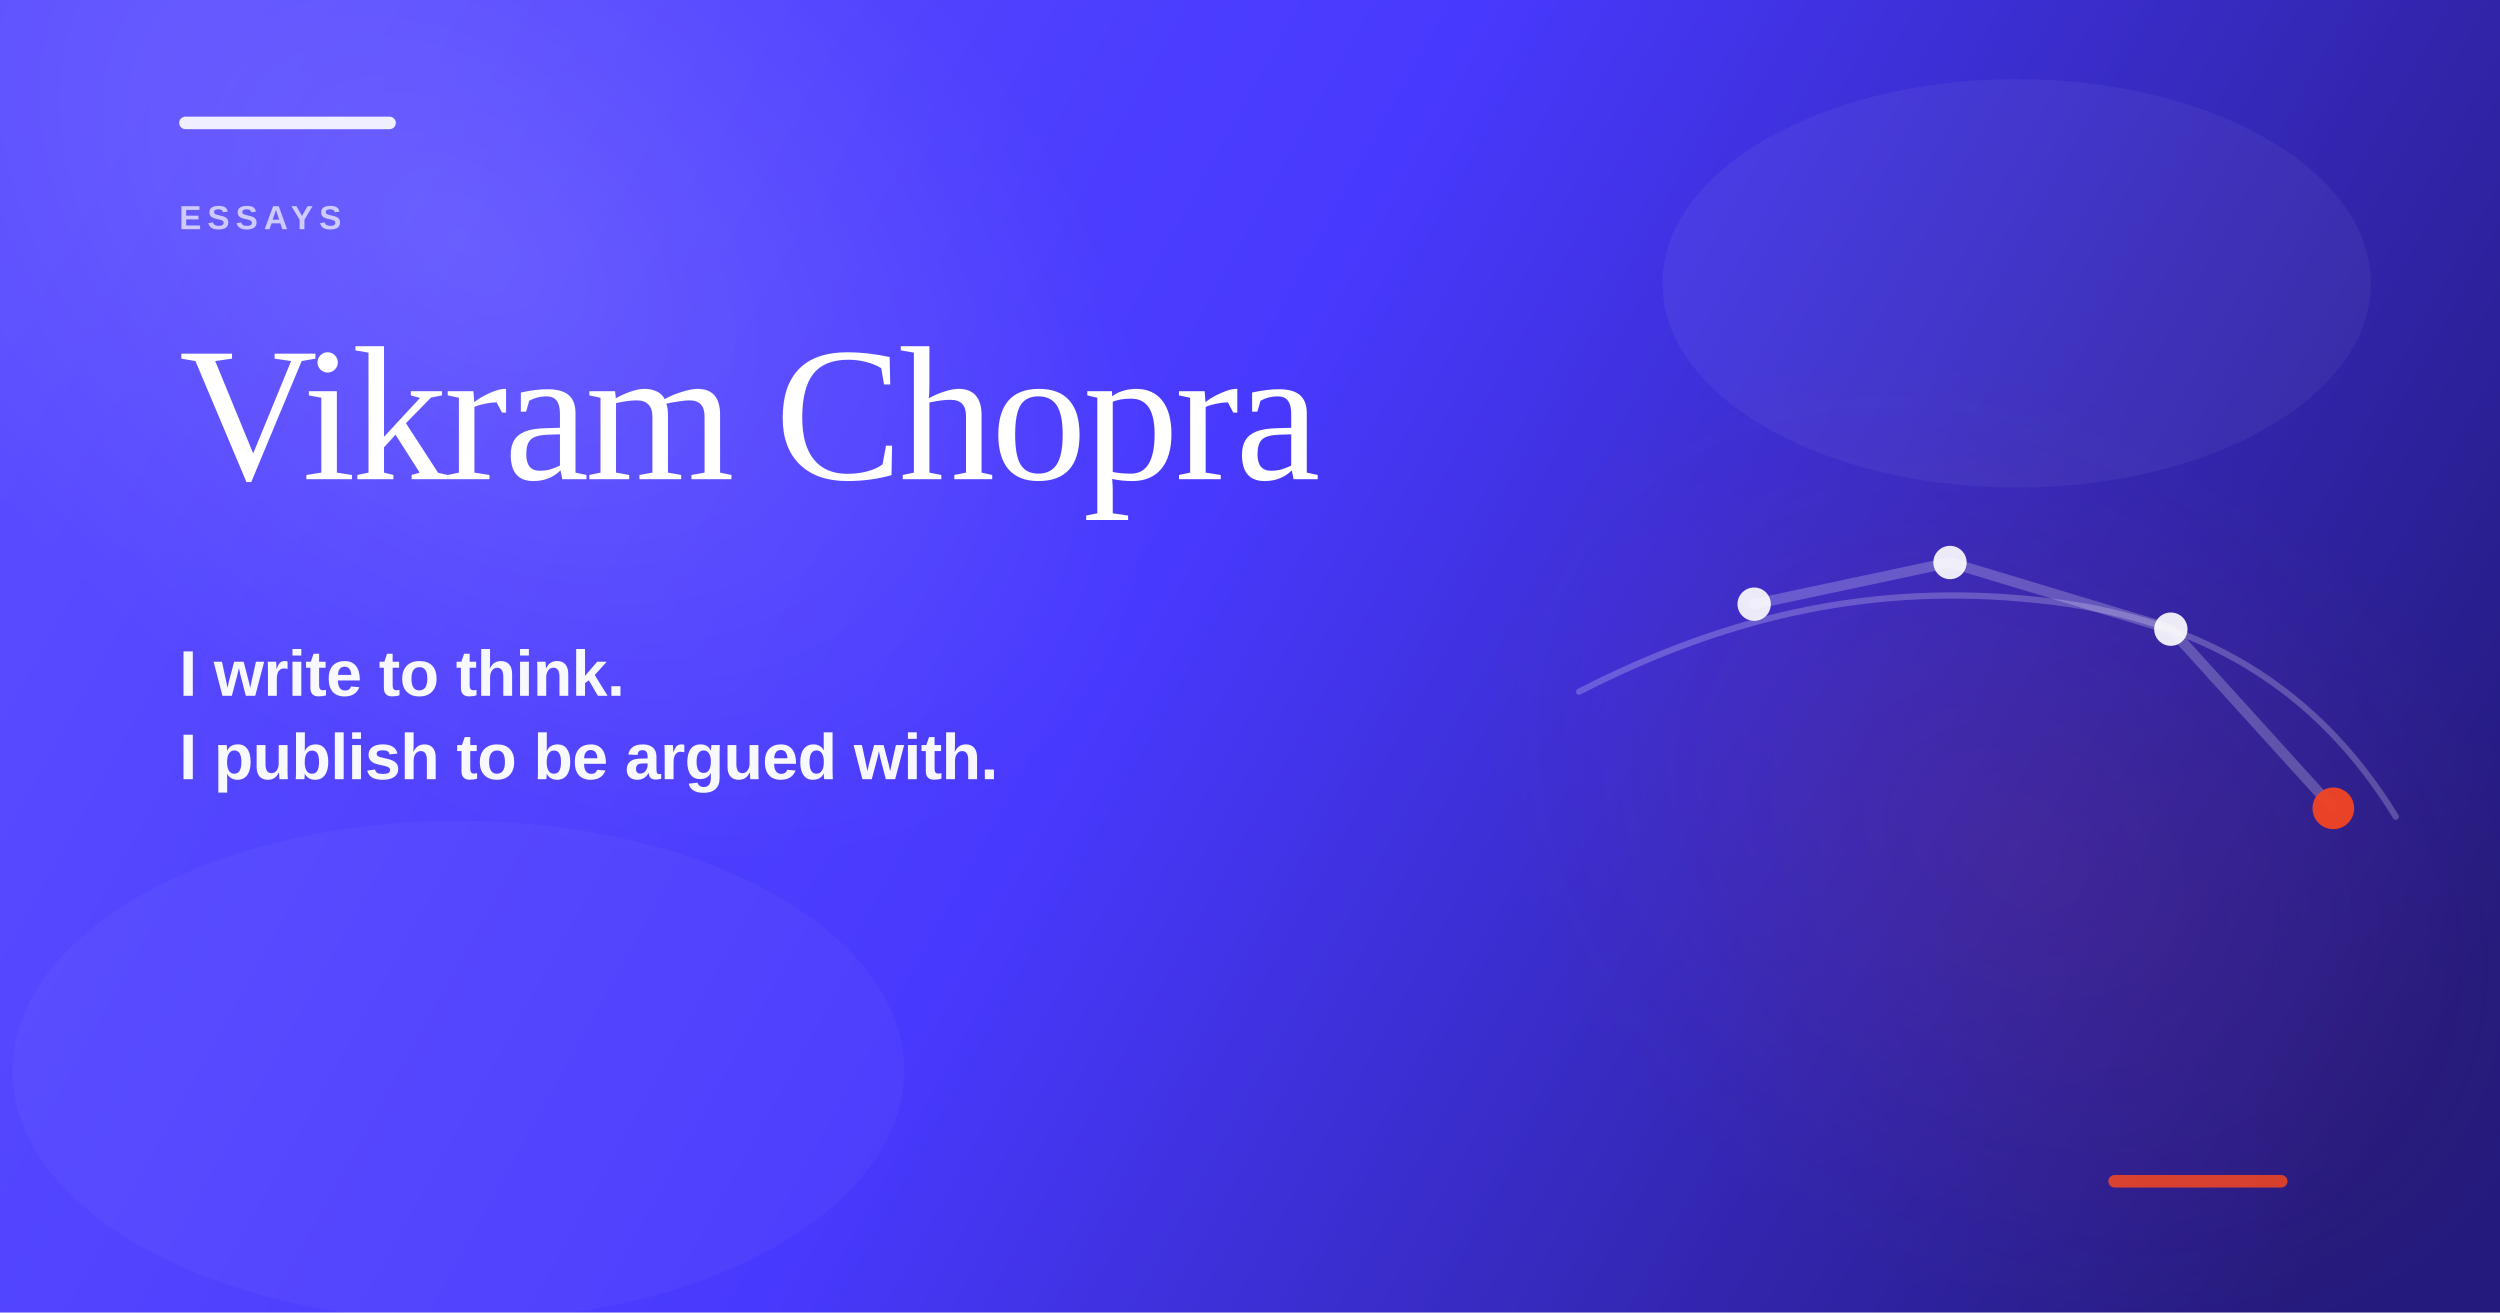
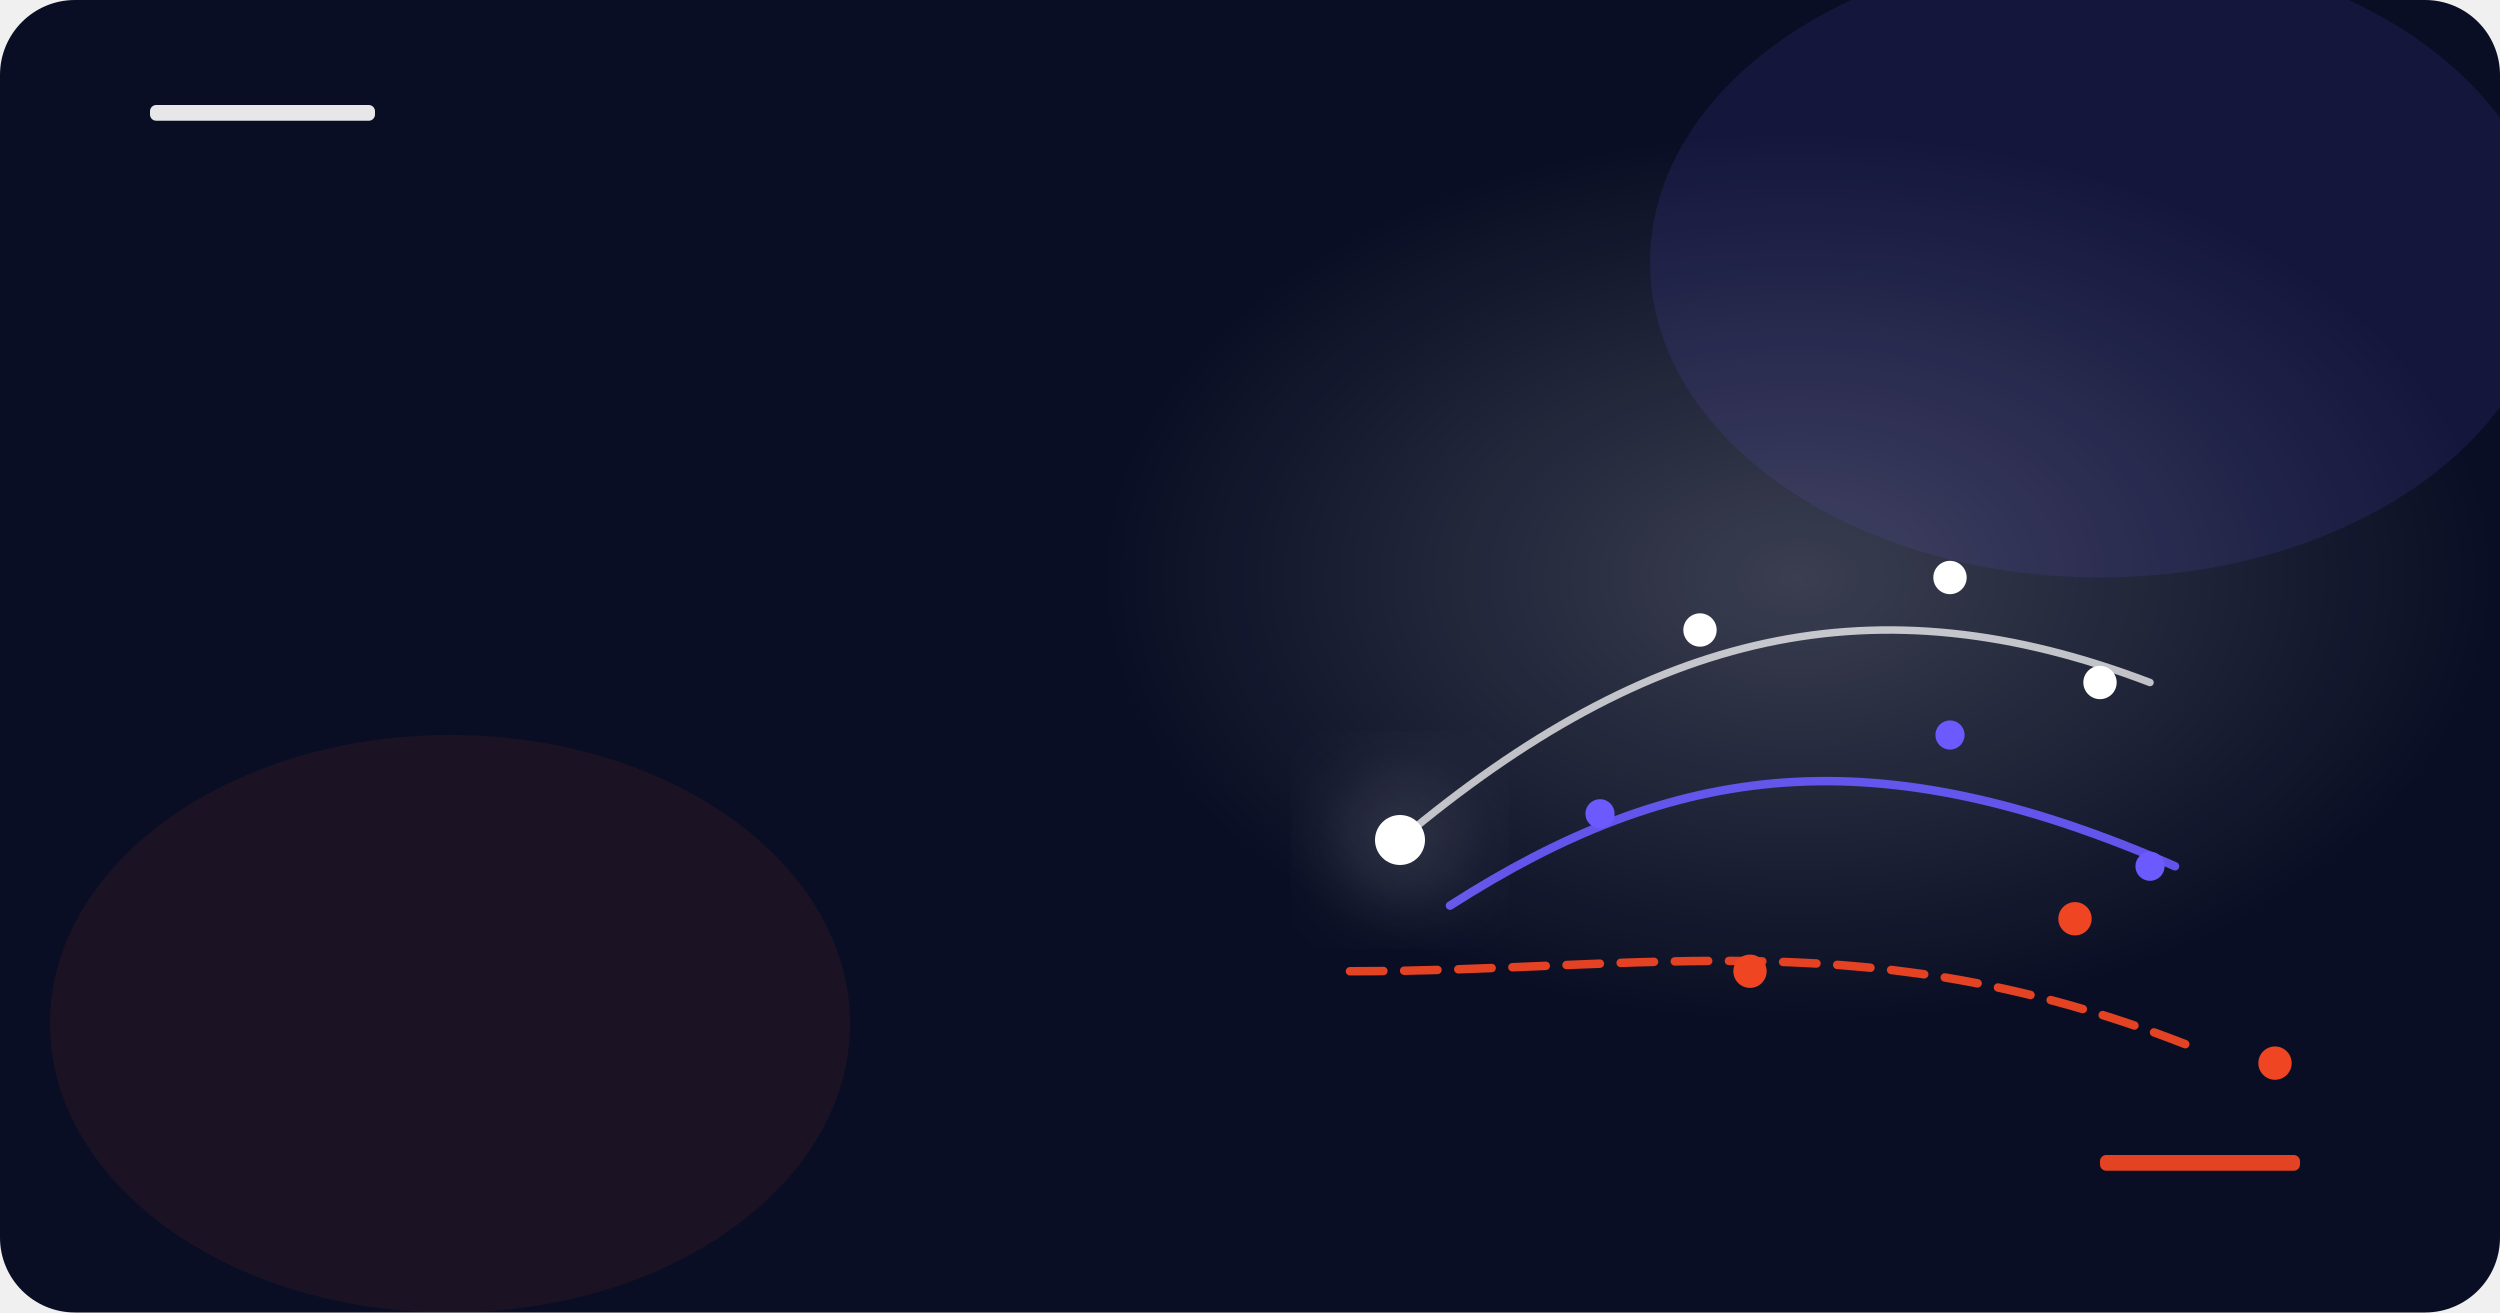
<svg xmlns="http://www.w3.org/2000/svg" width="1200" height="630" viewBox="0 0 1200 630" fill="none">
  <defs>
-     <linearGradient id="bg" x1="70" y1="24" x2="1116" y2="604" gradientUnits="userSpaceOnUse">
-       <stop stop-color="#5A4DFF" />
-       <stop offset="0.46" stop-color="#4839FE" />
-       <stop offset="1" stop-color="#241A7D" />
+     <linearGradient id="bg" x1="0" y1="0" x2="1200" y2="630">
+       <stop offset="0%" stop-color="#090E24" />
+       <stop offset="55%" stop-color="#131C48" />
+       <stop offset="100%" stop-color="#201E69" />
    </linearGradient>
-     <radialGradient id="glowLeft" cx="0" cy="0" r="1" gradientUnits="userSpaceOnUse" gradientTransform="translate(222 114) rotate(38) scale(376 244)">
-       <stop stop-color="#FFFFFF" stop-opacity="0.7" />
-       <stop offset="1" stop-color="#FFFFFF" stop-opacity="0" />
+     <radialGradient id="bloom" cx="0" cy="0" r="1" gradientUnits="userSpaceOnUse" gradientTransform="translate(864 277.2) rotate(180) scale(336 214.2)">
+       <stop offset="0%" stop-color="#FFFFFF" stop-opacity="0.2" />
+       <stop offset="100%" stop-color="#FFFFFF" stop-opacity="0" />
    </radialGradient>
-     <radialGradient id="glowRight" cx="0" cy="0" r="1" gradientUnits="userSpaceOnUse" gradientTransform="translate(972 410) rotate(216) scale(284 212)">
-       <stop stop-color="#EF4523" stop-opacity="0.42" />
-       <stop offset="1" stop-color="#EF4523" stop-opacity="0" />
-     </radialGradient>
+     <filter id="soft" x="-30%" y="-30%" width="160%" height="160%">
+       <feGaussianBlur stdDeviation="18" />
+     </filter>
  </defs>
-   <rect width="1200" height="630" fill="url(#bg)" />
-   <rect width="1200" height="630" fill="url(#glowLeft)" opacity="0.18" />
-   <rect width="1200" height="630" fill="url(#glowRight)" opacity="0.22" />
-   <ellipse cx="968" cy="136" rx="170" ry="98" fill="#FFFFFF" opacity="0.05" />
-   <ellipse cx="220" cy="514" rx="214" ry="120" fill="#FFFFFF" opacity="0.035" />
-   <rect x="86" y="56" width="104" height="6" rx="3" fill="#FFFFFF" opacity="0.9" />
-   <rect x="1012" y="564" width="86" height="6" rx="3" fill="#EF4523" opacity="0.88" />
-   <path d="M758 332C832 294 902 280 978 288C1056 296 1112 330 1150 392" stroke="#FFFFFF" stroke-opacity="0.22" stroke-width="3" stroke-linecap="round" />
-   <path d="M842 290L936 270L1042 302L1120 388" stroke="#FFFFFF" stroke-opacity="0.22" stroke-width="5" stroke-linecap="round" stroke-linejoin="round" />
-   <circle cx="842" cy="290" r="8" fill="#FFFFFF" opacity="0.9" />
-   <circle cx="936" cy="270" r="8" fill="#FFFFFF" opacity="0.9" />
-   <circle cx="1042" cy="302" r="8" fill="#FFFFFF" opacity="0.9" />
-   <circle cx="1120" cy="388" r="10" fill="#EF4523" opacity="0.96" />
-   <text x="86" y="110" fill="#FFFFFF" opacity="0.68" font-family="'Helvetica Neue', Arial, sans-serif" font-size="16" font-weight="700" letter-spacing="0.18em">ESSAYS</text>
-   <text x="86" y="230" fill="#FFFFFF" font-family="Georgia, 'Times New Roman', serif" font-size="92" letter-spacing="-1.8">
-     <tspan x="86" dy="0">Vikram Chopra</tspan>
-   </text>
-   <text x="86" y="334" fill="#FFFFFF" opacity="0.96" font-family="'Helvetica Neue', Arial, sans-serif" font-size="31" font-weight="700" letter-spacing="-0.3">
-     <tspan x="86" dy="0">I write to think.</tspan>
-     <tspan x="86" dy="40">I publish to be argued with.</tspan>
-   </text>
+   <rect width="1200" height="630" rx="36" fill="url(#bg)" />
+   <rect width="1200" height="630" rx="36" fill="url(#bloom)" />
+   <ellipse cx="216" cy="491.4" rx="192" ry="138.6" fill="#EF4523" opacity="0.08" />
+   <ellipse cx="1008" cy="126" rx="216" ry="151.2" fill="#6A5BFF" opacity="0.11" />
+   <g stroke-linecap="round" stroke-linejoin="round">
+     <path d="M 672 403.2 C 792 302.4, 900 277.2, 1032 327.6" stroke="#FFFFFF" stroke-opacity="0.72" stroke-width="3.6" />
+     <path d="M 696 434.7 C 804 365.4, 900 352.8, 1044 415.8" stroke="#6B5BFF" stroke-opacity="0.9" stroke-width="4.08" />
+     <path d="M 648 466.2 C 792 466.2, 900 441, 1056 504" stroke="#EF4523" stroke-opacity="0.95" stroke-width="4.08" stroke-dasharray="16 10" />
+     <circle cx="816" cy="302.4" r="8" fill="#FFFFFF" />
+     <circle cx="936" cy="277.2" r="8" fill="#FFFFFF" />
+     <circle cx="1008" cy="327.6" r="8" fill="#FFFFFF" />
+     <circle cx="768" cy="390.6" r="7" fill="#6B5BFF" />
+     <circle cx="936" cy="352.8" r="7" fill="#6B5BFF" />
+     <circle cx="1032" cy="415.8" r="7" fill="#6B5BFF" />
+     <circle cx="840" cy="466.2" r="8" fill="#EF4523" />
+     <circle cx="996" cy="441" r="8" fill="#EF4523" />
+     <circle cx="1092" cy="510.3" r="8" fill="#EF4523" />
+   </g>
+   <circle cx="672" cy="403.2" r="12" fill="#FFFFFF" />
+   <circle cx="672" cy="403.2" r="32.4" fill="#FFFFFF" opacity="0.12" filter="url(#soft)" />
+   <rect x="72" y="50.4" width="108" height="7.56" rx="3" fill="#FFFFFF" opacity="0.9" />
+   <rect x="1008" y="554.4" width="96" height="7.56" rx="3" fill="#EF4523" opacity="0.95" />
</svg>
